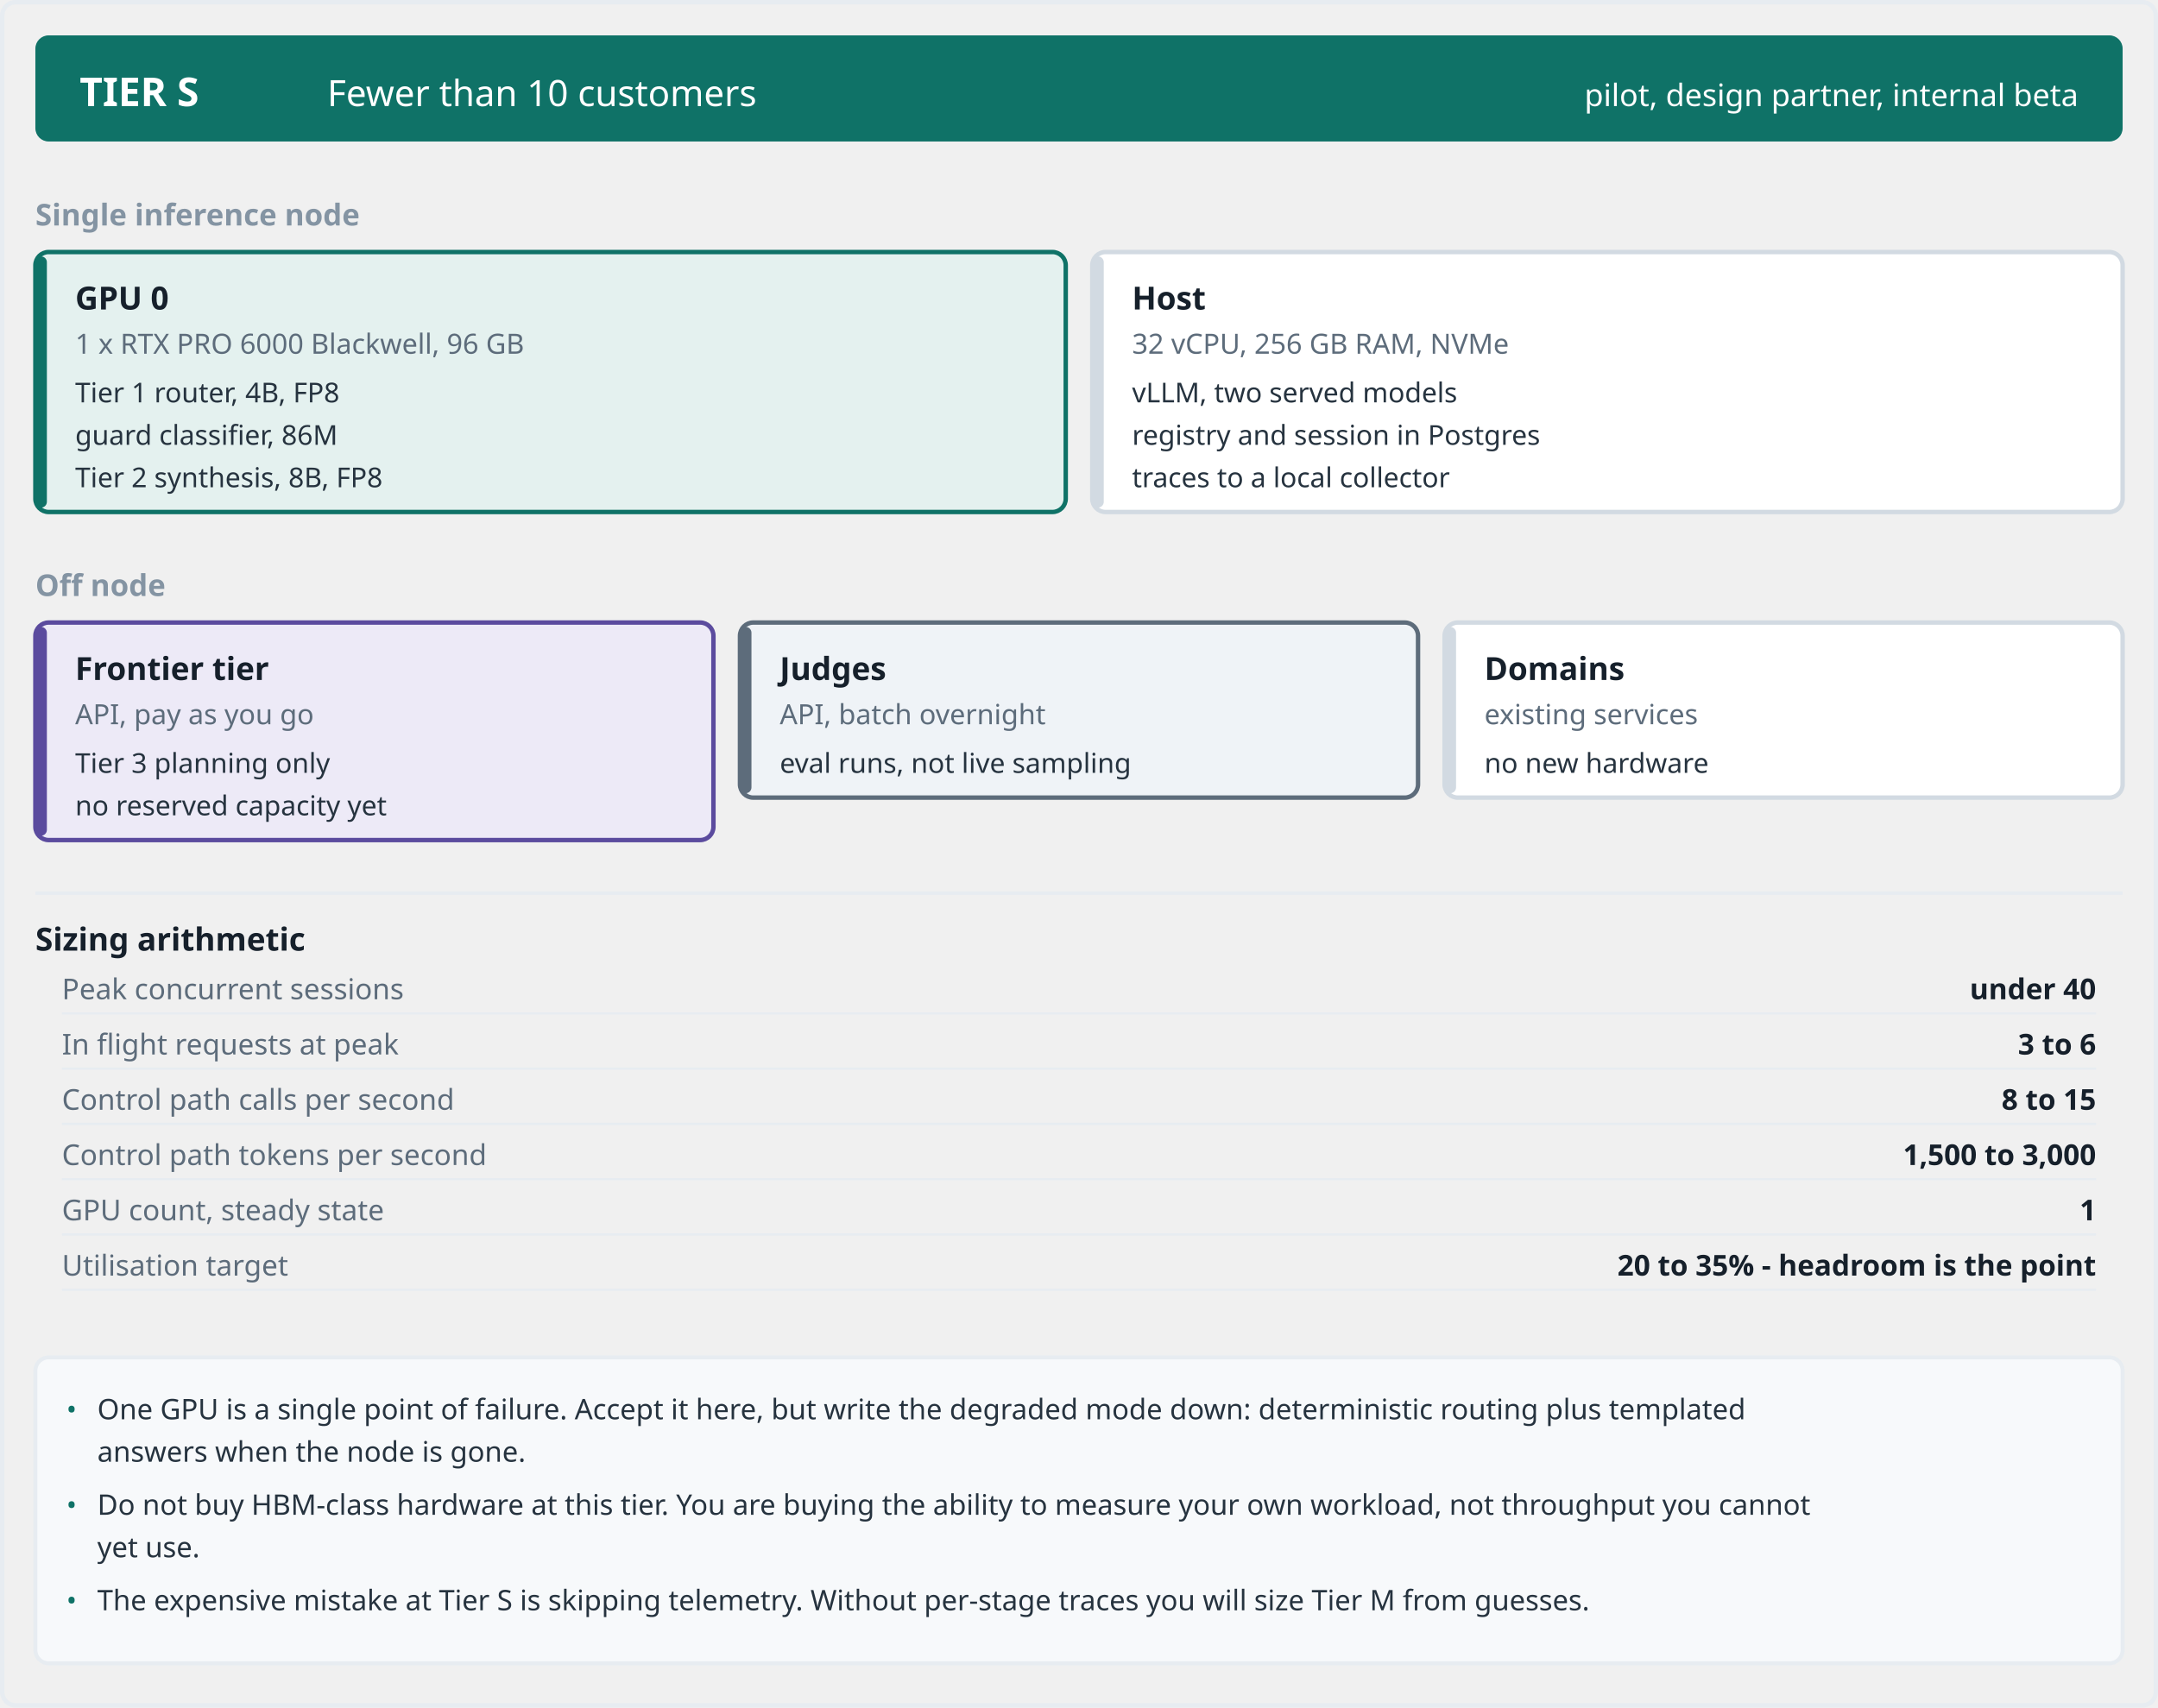
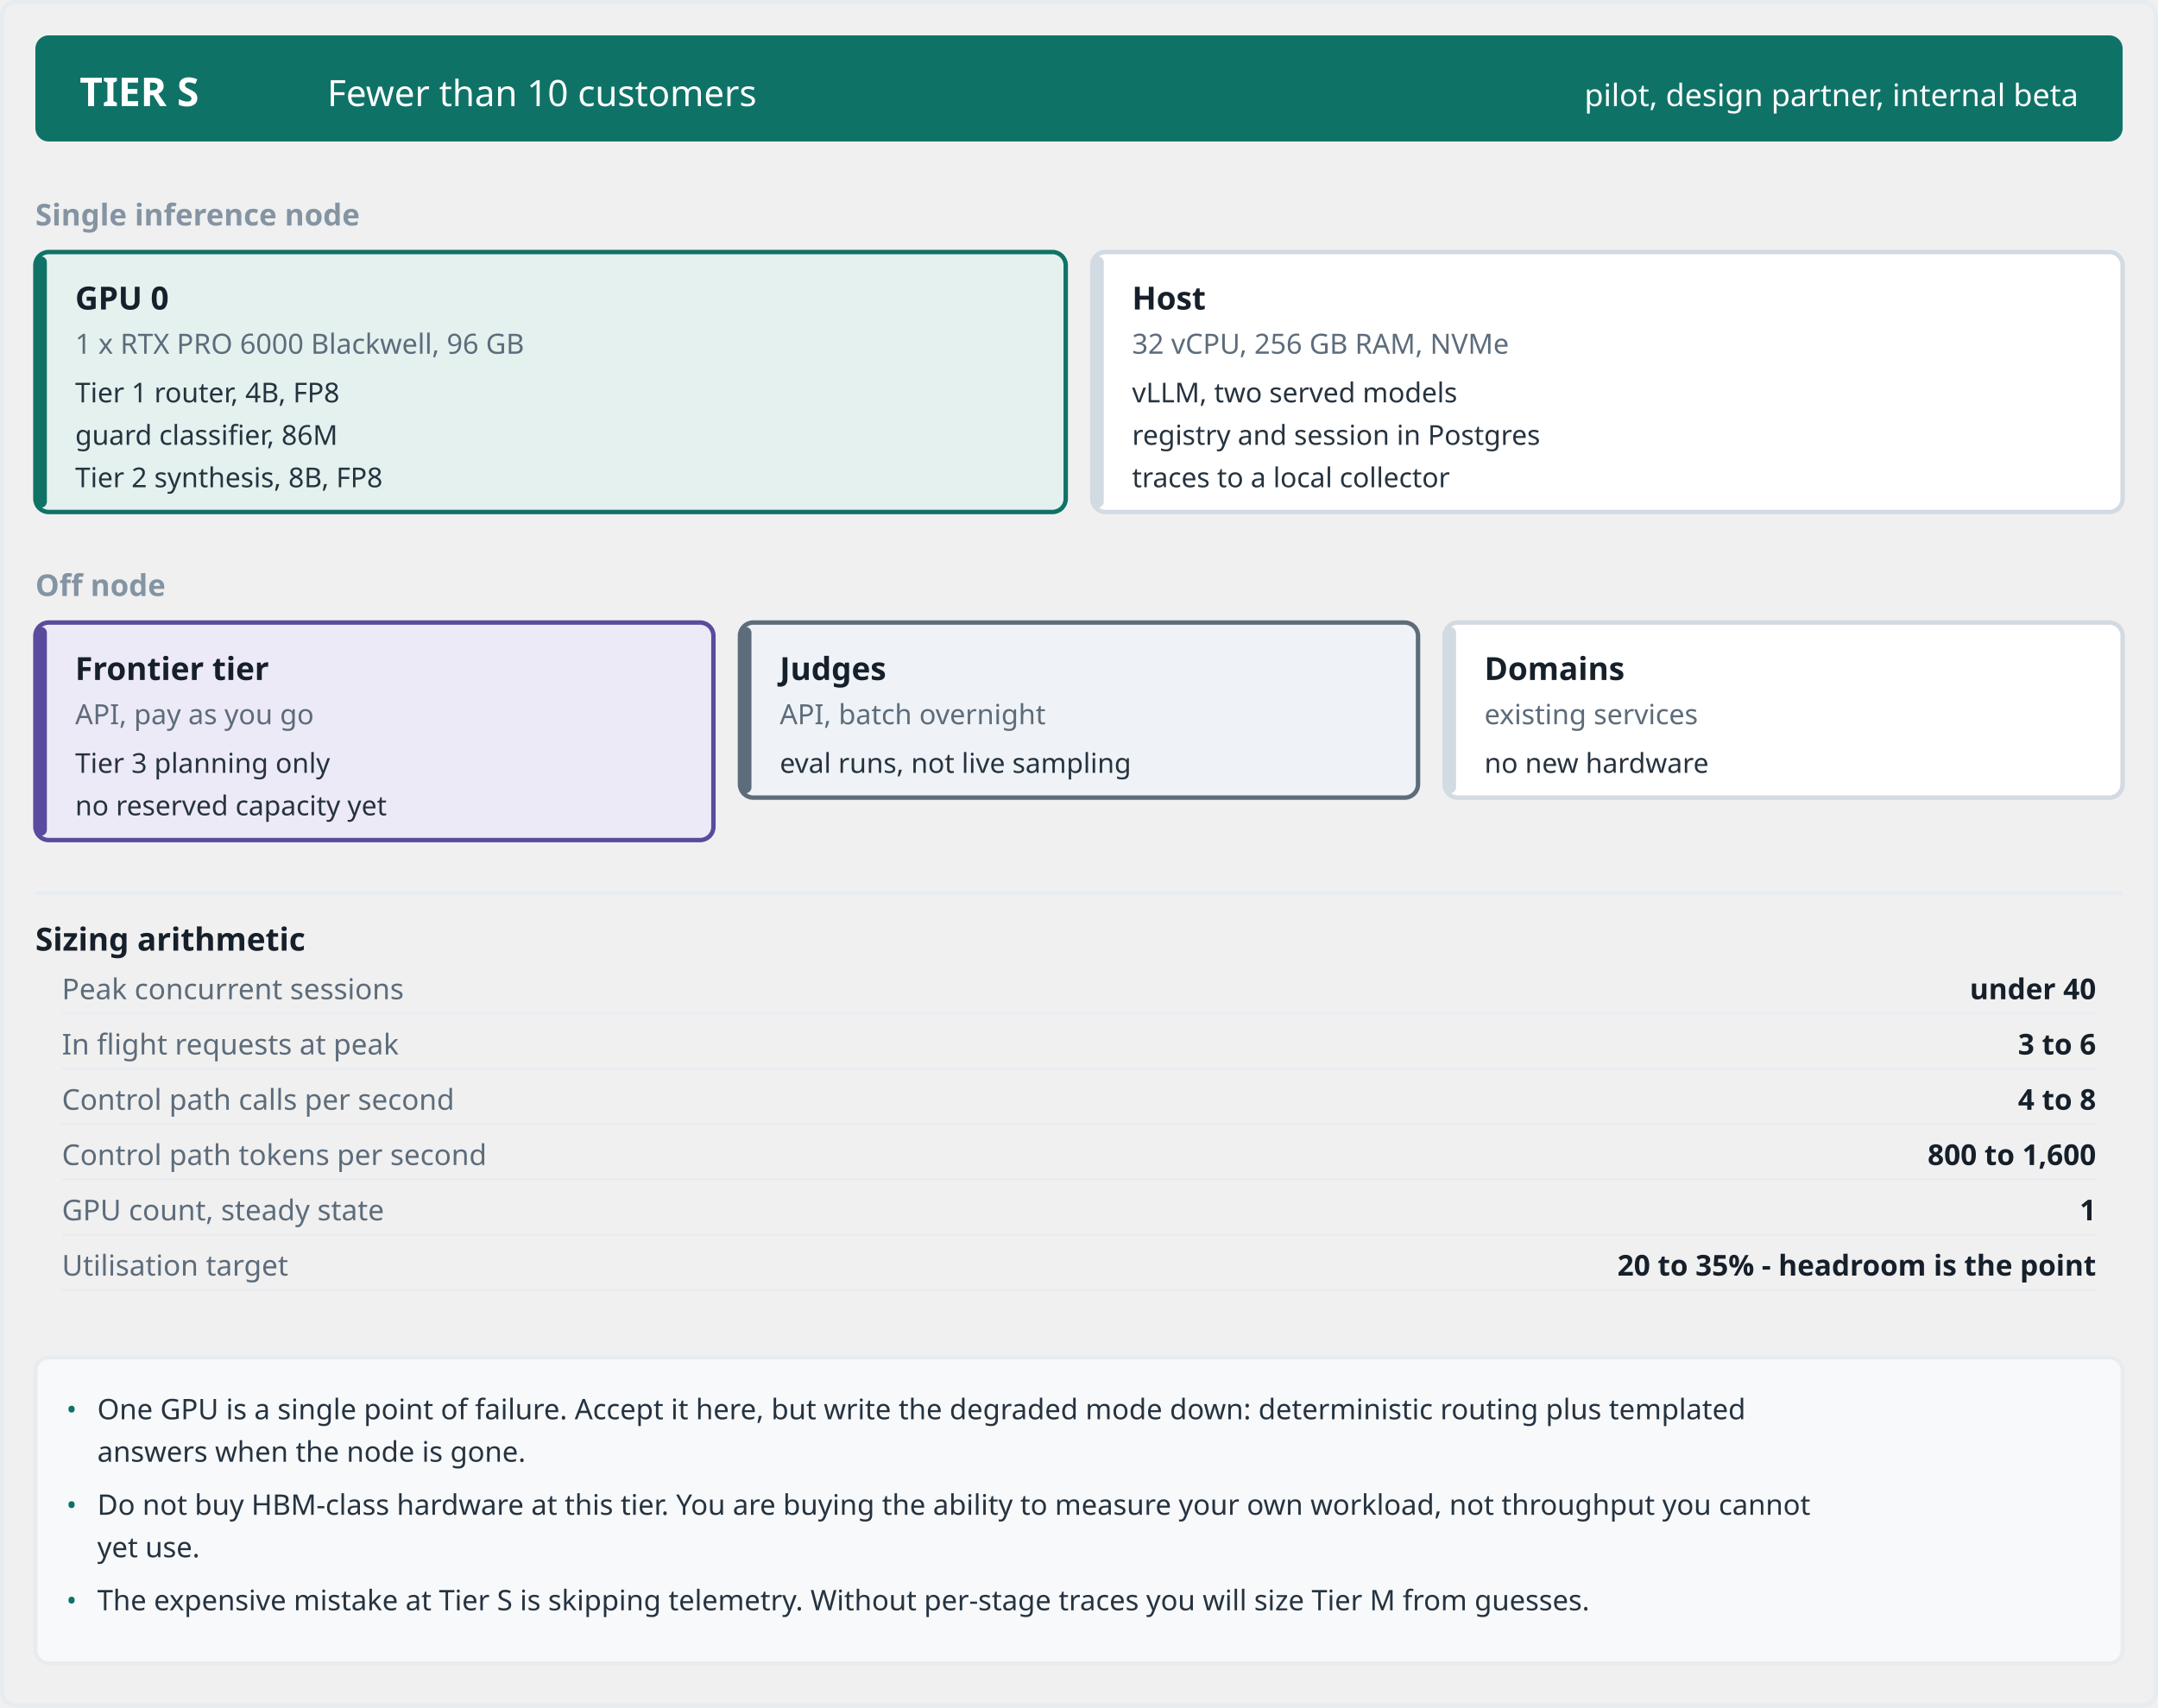
<svg xmlns="http://www.w3.org/2000/svg" width="488" height="386.2" viewBox="0 0 488 386.2">
  <rect x="8" y="8" width="472" height="24" fill="#0F7267" rx="3" />
  <text x="18" y="24" font-family="WPSans" font-size="9" fill="#FFFFFF" font-weight="bold">TIER S</text>
  <text x="74" y="24" font-family="WPSans" font-size="8.2" fill="#FFFFFF">Fewer than 10 customers</text>
  <text x="470" y="24" font-family="WPSans" font-size="7" fill="#FFFFFF" text-anchor="end">pilot, design partner, internal beta</text>
  <text x="8" y="51" font-family="WPSans" font-size="6.8" fill="#8494A3" font-weight="bold">Single inference node</text>
  <rect x="8" y="57" width="233" height="58.8" fill="#E4F1EF" rx="3" stroke="#0F7267" stroke-width="1" />
  <rect x="8" y="58" width="2.6" height="56.8" fill="#0F7267" rx="1.3" />
  <text x="17" y="70" font-family="WPSans" font-size="7.2" fill="#16202B" font-weight="bold">GPU 0</text>
  <text x="17" y="80" font-family="WPSans" font-size="6.3" fill="#5D6C7B">1 x RTX PRO 6000 Blackwell, 96 GB</text>
  <text x="17" y="91" font-family="WPSans" font-size="6.2" fill="#26333F">Tier 1 router, 4B, FP8</text>
  <text x="17" y="100.6" font-family="WPSans" font-size="6.2" fill="#26333F">guard classifier, 86M</text>
  <text x="17" y="110.2" font-family="WPSans" font-size="6.2" fill="#26333F">Tier 2 synthesis, 8B, FP8</text>
  <rect x="247" y="57" width="233" height="58.8" fill="#FFFFFF" rx="3" stroke="#D2DAE2" stroke-width="1" />
  <rect x="247" y="58" width="2.6" height="56.8" fill="#D2DAE2" rx="1.3" />
  <text x="256" y="70" font-family="WPSans" font-size="7.2" fill="#16202B" font-weight="bold">Host</text>
  <text x="256" y="80" font-family="WPSans" font-size="6.3" fill="#5D6C7B">32 vCPU, 256 GB RAM, NVMe</text>
  <text x="256" y="91" font-family="WPSans" font-size="6.2" fill="#26333F">vLLM, two served models</text>
  <text x="256" y="100.6" font-family="WPSans" font-size="6.2" fill="#26333F">registry and session in Postgres</text>
  <text x="256" y="110.2" font-family="WPSans" font-size="6.2" fill="#26333F">traces to a local collector</text>
  <text x="8" y="134.8" font-family="WPSans" font-size="6.8" fill="#8494A3" font-weight="bold">Off node</text>
  <rect x="8" y="140.8" width="153.333" height="49.2" fill="#EDEAF7" rx="3" stroke="#5B4B9E" stroke-width="1" />
  <rect x="8" y="141.8" width="2.6" height="47.2" fill="#5B4B9E" rx="1.3" />
  <text x="17" y="153.8" font-family="WPSans" font-size="7.2" fill="#16202B" font-weight="bold">Frontier tier</text>
  <text x="17" y="163.8" font-family="WPSans" font-size="6.3" fill="#5D6C7B">API, pay as you go</text>
  <text x="17" y="174.8" font-family="WPSans" font-size="6.2" fill="#26333F">Tier 3 planning only</text>
  <text x="17" y="184.4" font-family="WPSans" font-size="6.2" fill="#26333F">no reserved capacity yet</text>
  <rect x="167.333" y="140.8" width="153.333" height="39.6" fill="#EFF3F7" rx="3" stroke="#5D6C7B" stroke-width="1" />
  <rect x="167.333" y="141.8" width="2.6" height="37.6" fill="#5D6C7B" rx="1.3" />
  <text x="176.333" y="153.8" font-family="WPSans" font-size="7.2" fill="#16202B" font-weight="bold">Judges</text>
  <text x="176.333" y="163.8" font-family="WPSans" font-size="6.3" fill="#5D6C7B">API, batch overnight</text>
  <text x="176.333" y="174.8" font-family="WPSans" font-size="6.2" fill="#26333F">eval runs, not live sampling</text>
  <rect x="326.667" y="140.8" width="153.333" height="39.6" fill="#FFFFFF" rx="3" stroke="#D2DAE2" stroke-width="1" />
  <rect x="326.667" y="141.8" width="2.6" height="37.6" fill="#D2DAE2" rx="1.3" />
  <text x="335.667" y="153.8" font-family="WPSans" font-size="7.2" fill="#16202B" font-weight="bold">Domains</text>
  <text x="335.667" y="163.8" font-family="WPSans" font-size="6.3" fill="#5D6C7B">existing services</text>
  <text x="335.667" y="174.8" font-family="WPSans" font-size="6.2" fill="#26333F">no new hardware</text>
  <line x1="8" y1="202" x2="480" y2="202" stroke="#E7ECF1" stroke-width="0.8" />
  <text x="8" y="215" font-family="WPSans" font-size="7.2" fill="#16202B" font-weight="bold">Sizing arithmetic</text>
  <text x="14" y="226" font-family="WPSans" font-size="6.5" fill="#5D6C7B">Peak concurrent sessions</text>
  <text x="474" y="226" font-family="WPSans" font-size="6.5" fill="#16202B" text-anchor="end" font-weight="bold">under 40</text>
  <line x1="14" y1="229.2" x2="474" y2="229.2" stroke="#E7ECF1" stroke-width="0.5" />
  <text x="14" y="238.5" font-family="WPSans" font-size="6.5" fill="#5D6C7B">In flight requests at peak</text>
  <text x="474" y="238.5" font-family="WPSans" font-size="6.5" fill="#16202B" text-anchor="end" font-weight="bold">3 to 6</text>
  <line x1="14" y1="241.7" x2="474" y2="241.7" stroke="#E7ECF1" stroke-width="0.5" />
  <text x="14" y="251" font-family="WPSans" font-size="6.5" fill="#5D6C7B">Control path calls per second</text>
-   <text x="474" y="251" font-family="WPSans" font-size="6.5" fill="#16202B" text-anchor="end" font-weight="bold">8 to 15</text>
+   <text x="474" y="251" font-family="WPSans" font-size="6.5" fill="#16202B" text-anchor="end" font-weight="bold">4 to 8</text>
  <line x1="14" y1="254.2" x2="474" y2="254.2" stroke="#E7ECF1" stroke-width="0.5" />
  <text x="14" y="263.5" font-family="WPSans" font-size="6.5" fill="#5D6C7B">Control path tokens per second</text>
-   <text x="474" y="263.5" font-family="WPSans" font-size="6.5" fill="#16202B" text-anchor="end" font-weight="bold">1,500 to 3,000</text>
+   <text x="474" y="263.5" font-family="WPSans" font-size="6.5" fill="#16202B" text-anchor="end" font-weight="bold">800 to 1,600</text>
  <line x1="14" y1="266.7" x2="474" y2="266.7" stroke="#E7ECF1" stroke-width="0.5" />
  <text x="14" y="276" font-family="WPSans" font-size="6.5" fill="#5D6C7B">GPU count, steady state</text>
  <text x="474" y="276" font-family="WPSans" font-size="6.5" fill="#16202B" text-anchor="end" font-weight="bold">1</text>
  <line x1="14" y1="279.2" x2="474" y2="279.2" stroke="#E7ECF1" stroke-width="0.5" />
  <text x="14" y="288.5" font-family="WPSans" font-size="6.5" fill="#5D6C7B">Utilisation target</text>
  <text x="474" y="288.5" font-family="WPSans" font-size="6.5" fill="#16202B" text-anchor="end" font-weight="bold">20 to 35% - headroom is the point</text>
  <line x1="14" y1="291.7" x2="474" y2="291.7" stroke="#E7ECF1" stroke-width="0.5" />
  <rect x="8" y="307" width="472" height="69.2" fill="#F7F9FB" rx="3" stroke="#E7ECF1" stroke-width="0.9" />
  <text x="15" y="321" font-family="WPSans" font-size="6.3" fill="#0F7267">•</text>
  <text x="22" y="321" font-family="WPSans" font-size="6.4" fill="#26333F">One GPU is a single point of failure. Accept it here, but write the degraded mode down: deterministic routing plus templated</text>
  <text x="22" y="330.6" font-family="WPSans" font-size="6.4" fill="#26333F">answers when the node is gone.</text>
  <text x="15" y="342.6" font-family="WPSans" font-size="6.3" fill="#0F7267">•</text>
  <text x="22" y="342.6" font-family="WPSans" font-size="6.4" fill="#26333F">Do not buy HBM-class hardware at this tier. You are buying the ability to measure your own workload, not throughput you cannot</text>
  <text x="22" y="352.2" font-family="WPSans" font-size="6.4" fill="#26333F">yet use.</text>
  <text x="15" y="364.2" font-family="WPSans" font-size="6.3" fill="#0F7267">•</text>
  <text x="22" y="364.2" font-family="WPSans" font-size="6.4" fill="#26333F">The expensive mistake at Tier S is skipping telemetry. Without per-stage traces you will size Tier M from guesses.</text>
  <rect x="0.5" y="0.5" width="487" height="385.2" fill="none" rx="3" stroke="#E7ECF1" stroke-width="1" />
</svg>
